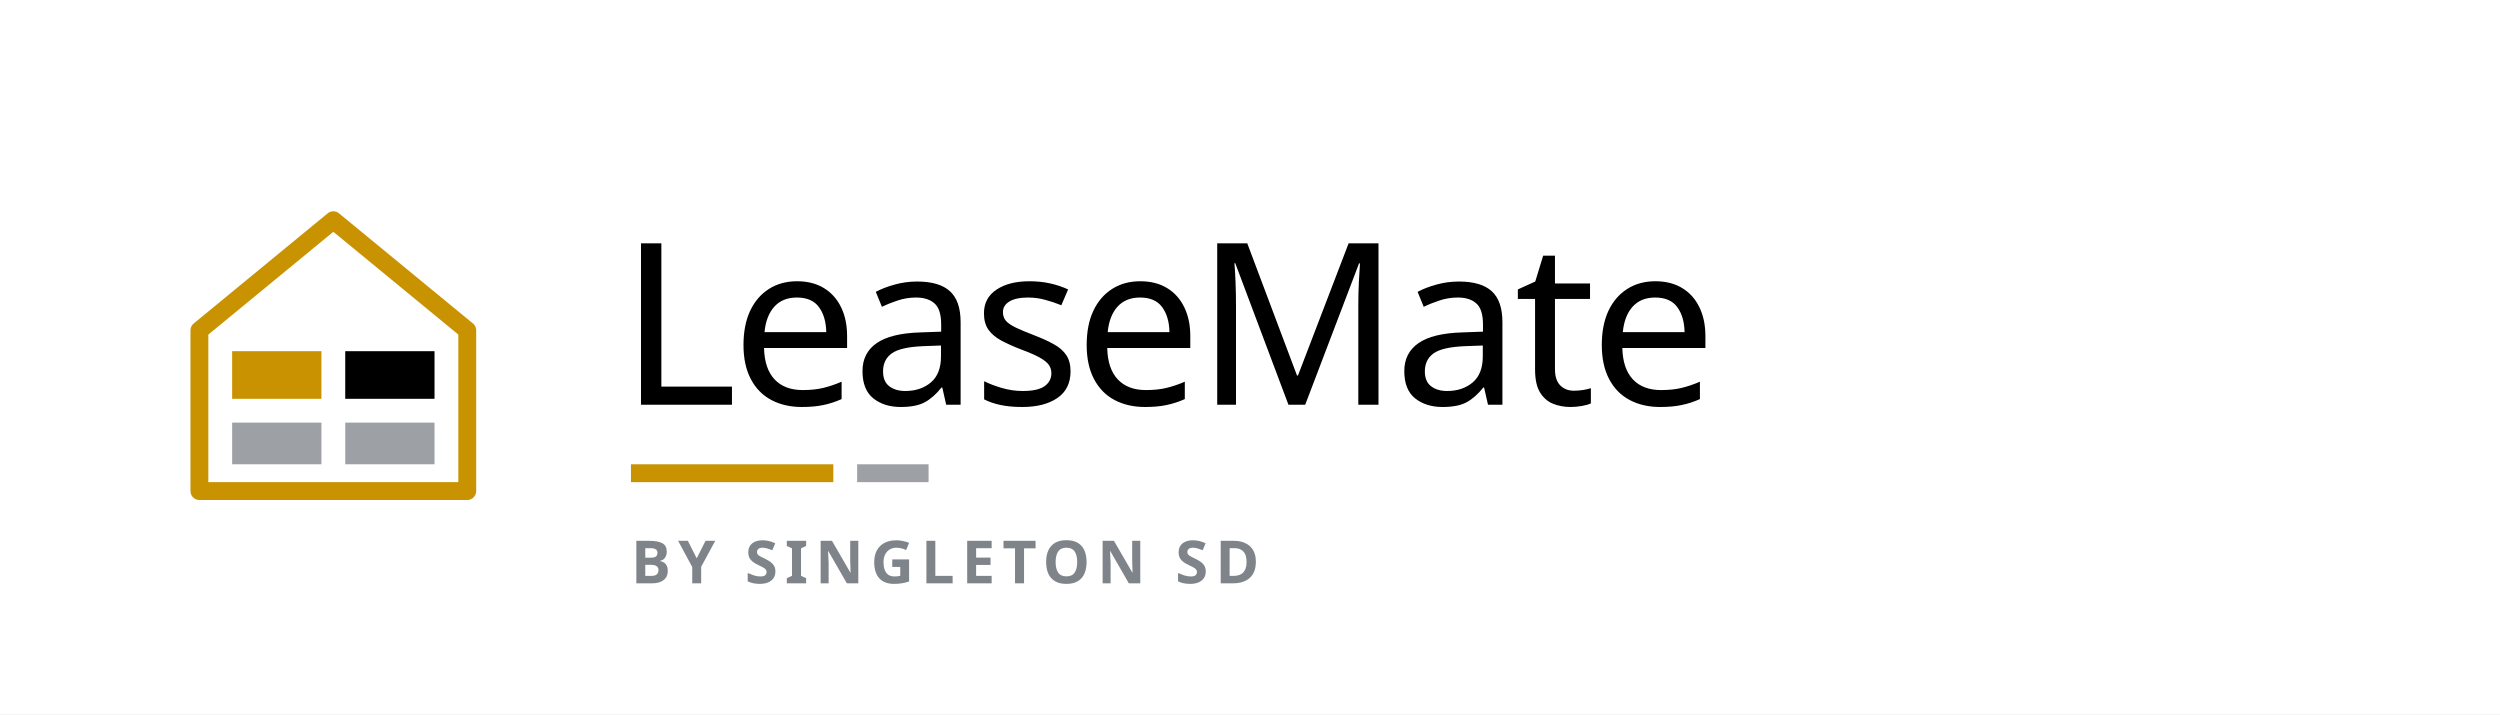
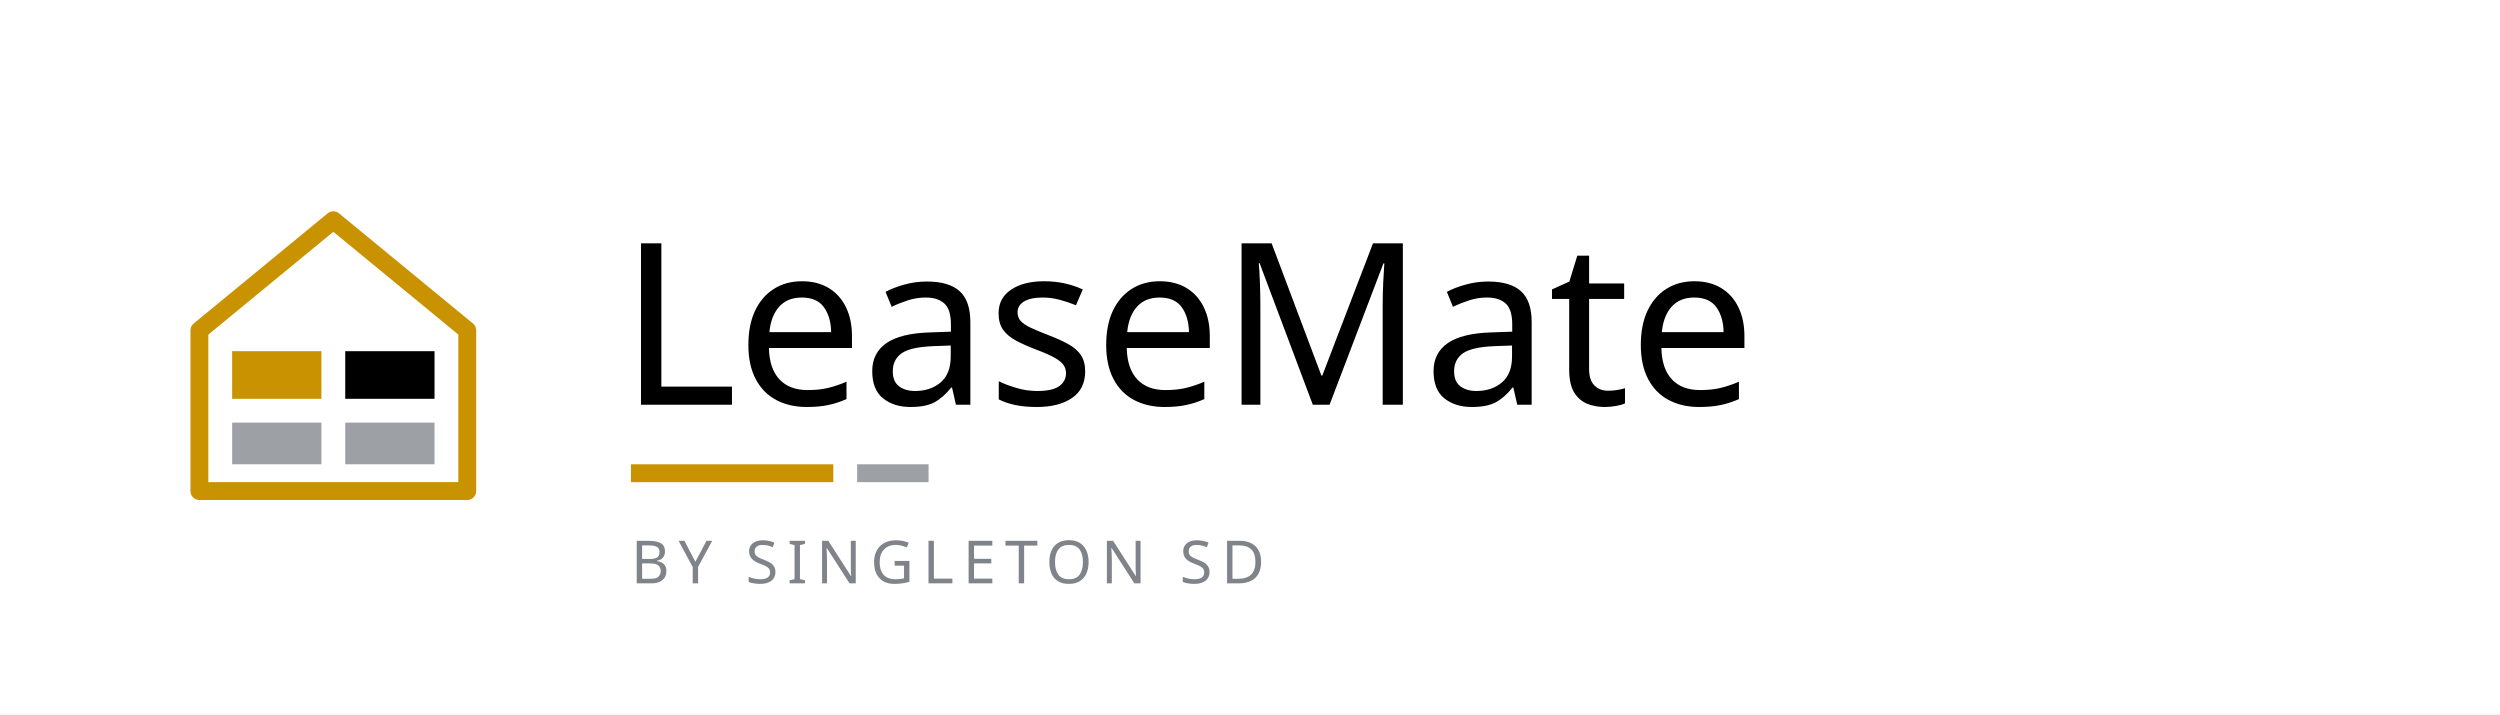
<svg xmlns="http://www.w3.org/2000/svg" viewBox="0 0 420 120" width="420" height="120">
  <rect width="420" height="120" fill="#FFFFFF" />
  <g transform="translate(28,32)">
    <path d="M5.5 23.5 L28 5 L50.5 23.5 V50.5 H5.5 Z" fill="none" stroke="#C89200" stroke-width="3" stroke-linejoin="round" />
    <rect x="11" y="27" width="15" height="8" fill="#C89200" />
    <rect x="30" y="27" width="15" height="8" fill="#000000" />
    <rect x="11" y="39" width="15" height="7" fill="#9DA1A6" />
    <rect x="30" y="39" width="15" height="7" fill="#9DA1A6" />
  </g>
-   <text x="104" y="68" font-family="Open Sauce Sans" font-weight="500" font-size="38" letter-spacing="-1.1" fill="#000000">LeaseMate</text>
+   <text x="104" y="68" font-family="Plus Jakarta Sans" font-weight="500" font-size="38" letter-spacing="-0.28" fill="#000000">LeaseMate</text>
  <rect x="106" y="78" width="34" height="3" fill="#C89200" />
  <rect x="144" y="78" width="12" height="3" fill="#9DA1A6" />
-   <text x="106" y="98" font-family="Open Sauce Sans" font-weight="600" font-size="10" letter-spacing="1.2" fill="#7F848A">BY SINGLETON SD</text>
+   <text x="106" y="98" font-family="Plus Jakarta Sans" font-weight="500" font-size="10" letter-spacing="1.5" fill="#7F848A">BY SINGLETON SD</text>
</svg>
